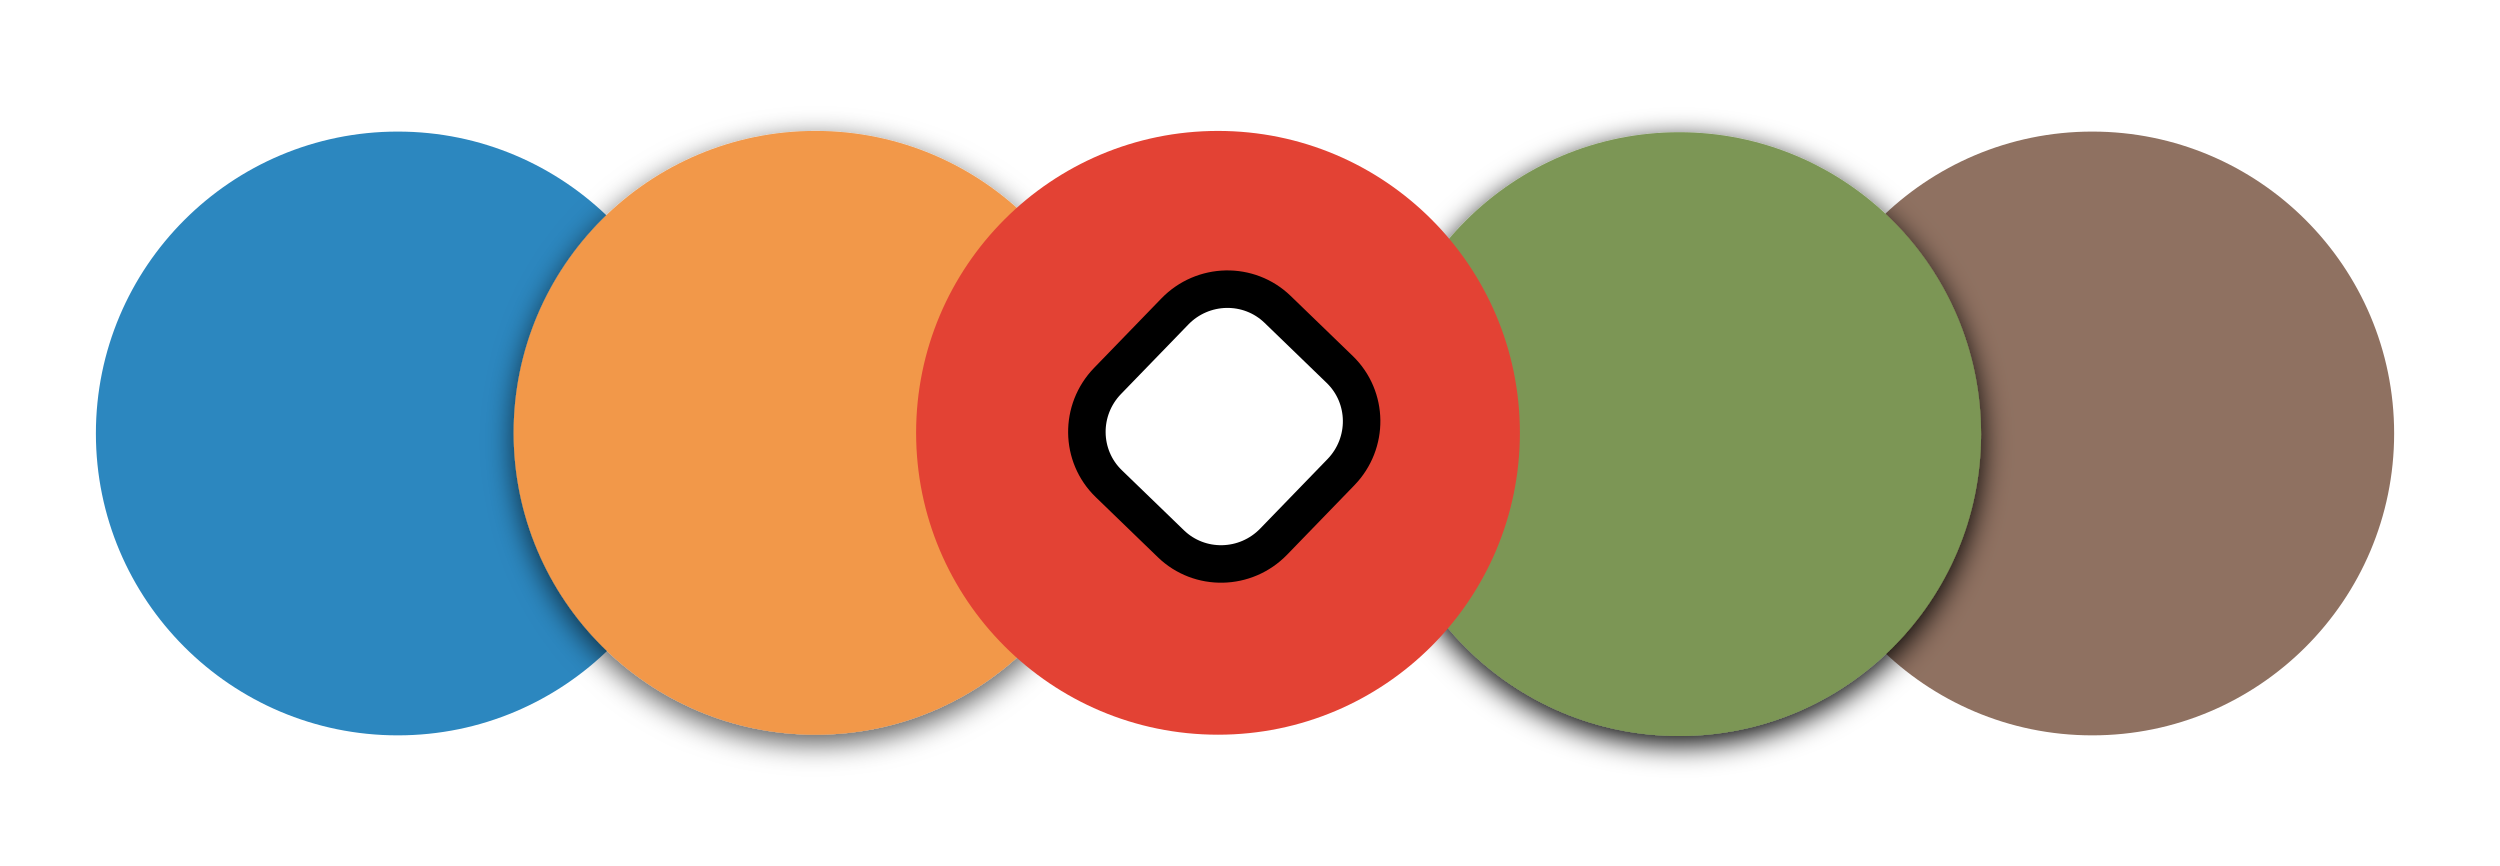
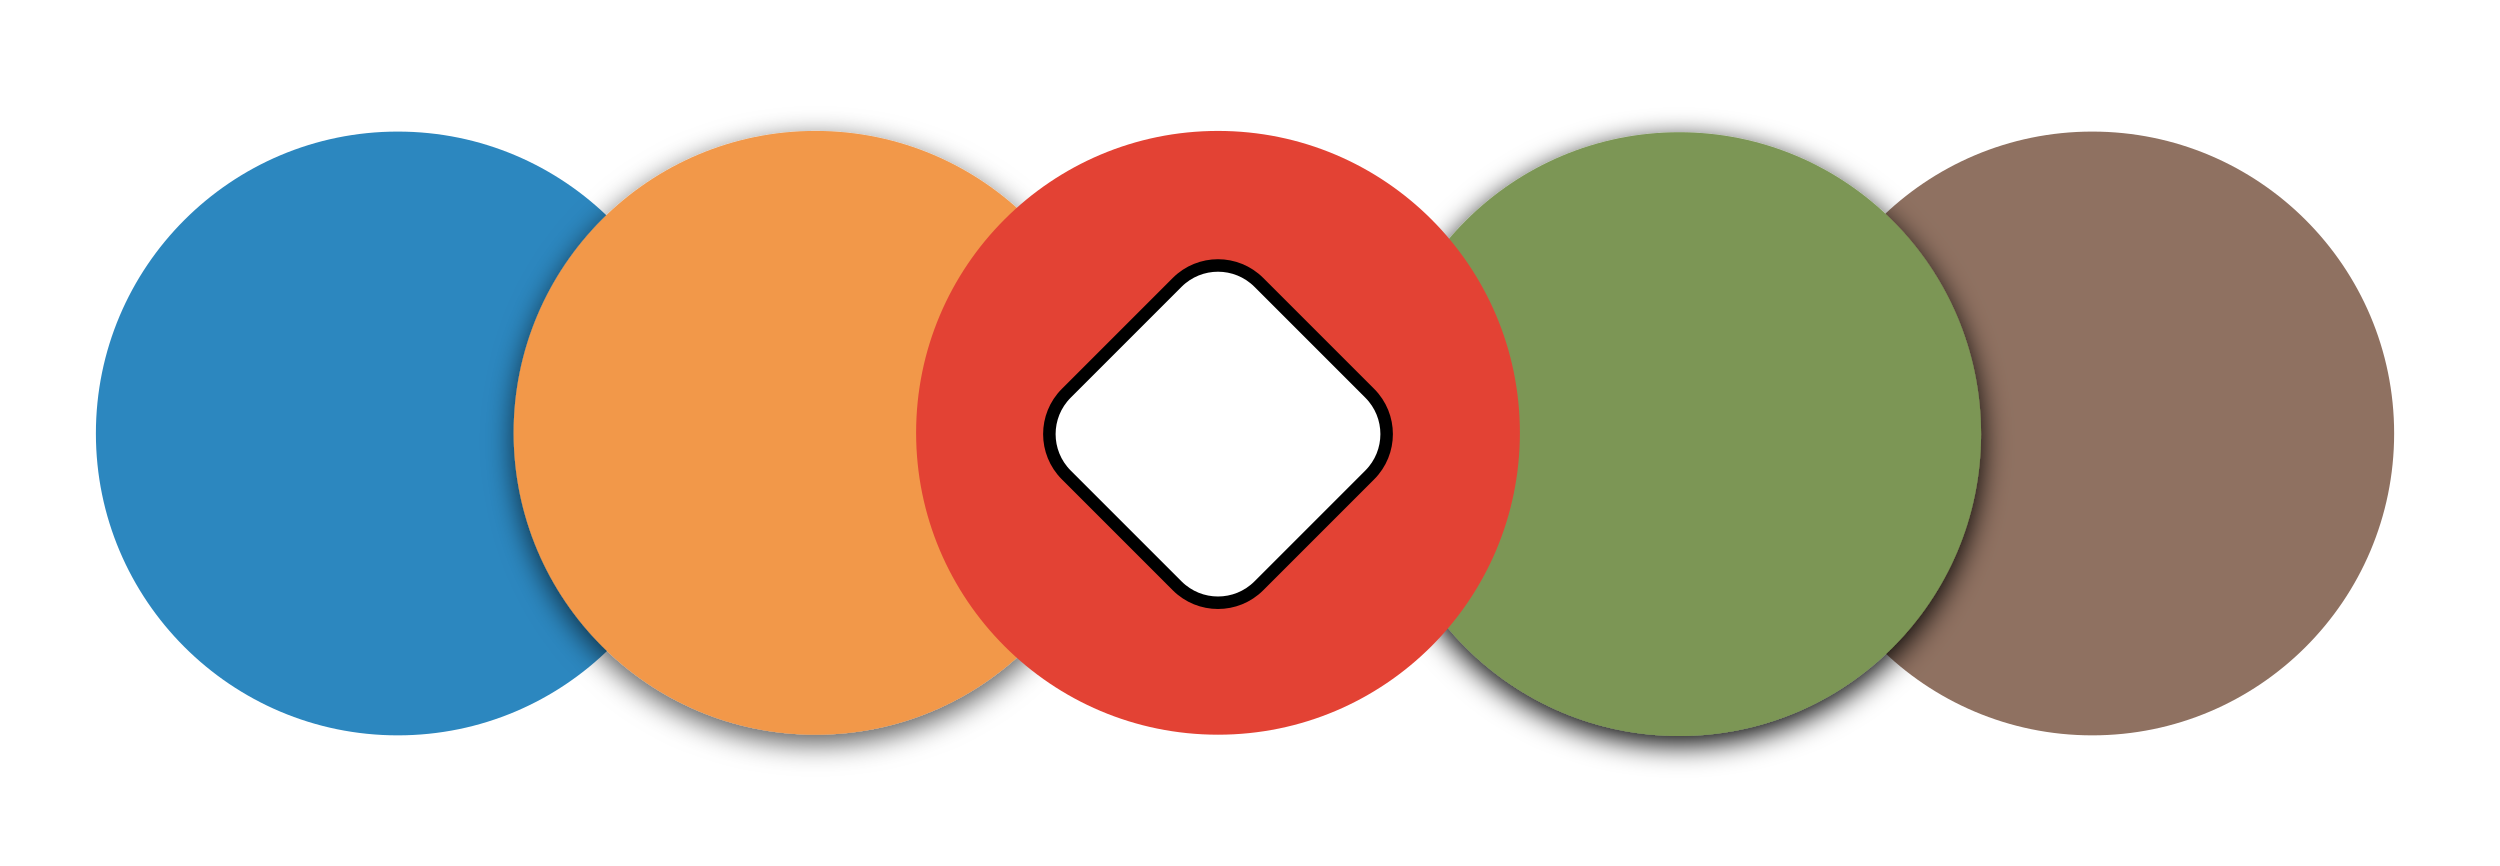
<svg xmlns="http://www.w3.org/2000/svg" version="1.1" width="800" height="277" viewBox="0 0 800 277" xml:space="preserve">
  <defs>
</defs>
  <g transform="matrix(1.29 0 0 1.29 127.29 138.71)" id="Pj_2QHCPuwAmaDTjU7ZaJ">
    <path style="stroke: rgb(23,125,210); stroke-width: 0; stroke-dasharray: none; stroke-linecap: butt; stroke-dashoffset: 0; stroke-linejoin: miter; stroke-miterlimit: 4; fill: rgb(44,135,191); fill-rule: nonzero; opacity: 1;" vector-effect="non-scaling-stroke" transform=" translate(0, 0)" d="M 0 -74.888 C 41.338 -74.888 74.888 -41.338 74.888 0 C 74.888 41.338 41.338 74.888 0 74.888 C -41.338 74.888 -74.888 41.338 -74.888 0 C -74.888 -41.338 -41.338 -74.888 0 -74.888 z" stroke-linecap="round" />
  </g>
  <g transform="matrix(1.29 0 0 1.29 669.52 138.71)" id="MOp9qhvTlfWotaCd6cWVg">
    <path style="stroke: rgb(23,125,210); stroke-width: 0; stroke-dasharray: none; stroke-linecap: butt; stroke-dashoffset: 0; stroke-linejoin: miter; stroke-miterlimit: 4; fill: rgb(143,113,97); fill-rule: nonzero; opacity: 1;" vector-effect="non-scaling-stroke" transform=" translate(0, 0)" d="M 0 -74.888 C 41.338 -74.888 74.888 -41.338 74.888 0 C 74.888 41.338 41.338 74.888 0 74.888 C -41.338 74.888 -74.888 41.338 -74.888 0 C -74.888 -41.338 -41.338 -74.888 0 -74.888 z" stroke-linecap="round" />
  </g>
  <g transform="matrix(1.29 0 0 1.29 537.34 138.92)" id="-6q0_Bd1ebp6SygPs93tx">
    <filter id="SVGID_32" y="-26%" height="152%" x="-25%" width="150%">
      <feGaussianBlur in="SourceAlpha" stdDeviation="3.5" />
      <feOffset dx="0" dy="2" result="oBlur" />
      <feFlood flood-color="rgb(0,0,0)" flood-opacity="1" />
      <feComposite in2="oBlur" operator="in" />
      <feMerge>
        <feMergeNode />
        <feMergeNode in="SourceGraphic" />
      </feMerge>
    </filter>
    <path style="stroke: rgb(23,125,210); stroke-width: 0; stroke-dasharray: none; stroke-linecap: butt; stroke-dashoffset: 0; stroke-linejoin: miter; stroke-miterlimit: 4; fill: rgb(124,150,85); fill-rule: nonzero; opacity: 1;filter: url(#SVGID_32);" vector-effect="non-scaling-stroke" transform=" translate(0, 0)" d="M 0 -74.888 C 41.338 -74.888 74.888 -41.338 74.888 0 C 74.888 41.338 41.338 74.888 0 74.888 C -41.338 74.888 -74.888 41.338 -74.888 0 C -74.888 -41.338 -41.338 -74.888 0 -74.888 z" stroke-linecap="round" />
  </g>
  <g transform="matrix(1.29 0 0 1.29 260.97 138.5)" id="B0D6s7AWo20Q0gMQFa26t">
    <filter id="SVGID_28" y="-26%" height="152%" x="-25%" width="150%">
      <feGaussianBlur in="SourceAlpha" stdDeviation="3.5" />
      <feOffset dx="0" dy="2" result="oBlur" />
      <feFlood flood-color="rgb(0,0,0)" flood-opacity="0.67" />
      <feComposite in2="oBlur" operator="in" />
      <feMerge>
        <feMergeNode />
        <feMergeNode in="SourceGraphic" />
      </feMerge>
    </filter>
    <path style="stroke: rgb(23,125,210); stroke-width: 0; stroke-dasharray: none; stroke-linecap: butt; stroke-dashoffset: 0; stroke-linejoin: miter; stroke-miterlimit: 4; fill: rgb(242,152,73); fill-rule: nonzero; opacity: 1;filter: url(#SVGID_28);" vector-effect="non-scaling-stroke" transform=" translate(0, 0)" d="M 0 -74.888 C 41.338 -74.888 74.888 -41.338 74.888 0 C 74.888 41.338 41.338 74.888 0 74.888 C -41.338 74.888 -74.888 41.338 -74.888 0 C -74.888 -41.338 -41.338 -74.888 0 -74.888 z" stroke-linecap="round" />
  </g>
  <g transform="matrix(1.29 0 0 1.29 389.76 138.5)" id="Bjr9LymFNNjkr3cCuKlsG">
    <path style="stroke: rgb(0,0,0); stroke-width: 0; stroke-dasharray: none; stroke-linecap: butt; stroke-dashoffset: 0; stroke-linejoin: miter; stroke-miterlimit: 4; fill: rgb(227,66,52); fill-rule: nonzero; opacity: 1;" vector-effect="non-scaling-stroke" transform=" translate(0, 0)" d="M 0 -74.888 C 41.338 -74.888 74.888 -41.338 74.888 0 C 74.888 41.338 41.338 74.888 0 74.888 C -41.338 74.888 -74.888 41.338 -74.888 0 C -74.888 -41.338 -41.338 -74.888 0 -74.888 z" stroke-linecap="round" />
  </g>
-   <g transform="matrix(0.61 0.59 -0.62 0.64 391.76 136.5)" id="htjZ6R60NrY0kEt_hu2X-">
-     <path style="stroke: rgb(0,0,0); stroke-width: 12; stroke-dasharray: none; stroke-linecap: butt; stroke-dashoffset: 0; stroke-linejoin: miter; stroke-miterlimit: 4; fill: rgb(255,255,255); fill-rule: nonzero; opacity: 1;" vector-effect="non-scaling-stroke" transform=" translate(0, 0)" d="M -43.571 -17.361 C -43.571 -31.837 -31.356 -43.571 -16.288 -43.571 L 16.288 -43.571 L 16.288 -43.571 C 31.356 -43.571 43.571 -31.836 43.571 -17.361 L 43.571 17.361 L 43.571 17.361 C 43.571 31.836 31.356 43.571 16.288 43.571 L -16.288 43.571 L -16.288 43.571 C -31.356 43.571 -43.571 31.836 -43.571 17.361 z" stroke-linecap="round" />
+   <g transform="matrix(0.71 0.71 -0.71 0.71 389.76 138.92)" id="EVAWIkpjFE1FHbZUYlzCw">
+     <path style="stroke: rgb(0,0,0); stroke-width: 4; stroke-dasharray: none; stroke-linecap: butt; stroke-dashoffset: 0; stroke-linejoin: miter; stroke-miterlimit: 4; fill: rgb(255,255,255); fill-rule: nonzero; opacity: 1;" vector-effect="non-scaling-stroke" transform=" translate(-43.4, -43.4)" d="M 0 18.411 C 0 8.243 8.243 0 18.411 0 L 68.381 0 L 68.381 0 C 78.549 0 86.792 8.243 86.792 18.411 L 86.792 68.381 L 86.792 68.381 C 86.792 78.549 78.549 86.792 68.381 86.792 L 18.411 86.792 L 18.411 86.792 C 8.243 86.792 -3.552713678800501e-15 78.549 -3.552713678800501e-15 68.381 z" stroke-linecap="round" />
  </g>
</svg>
